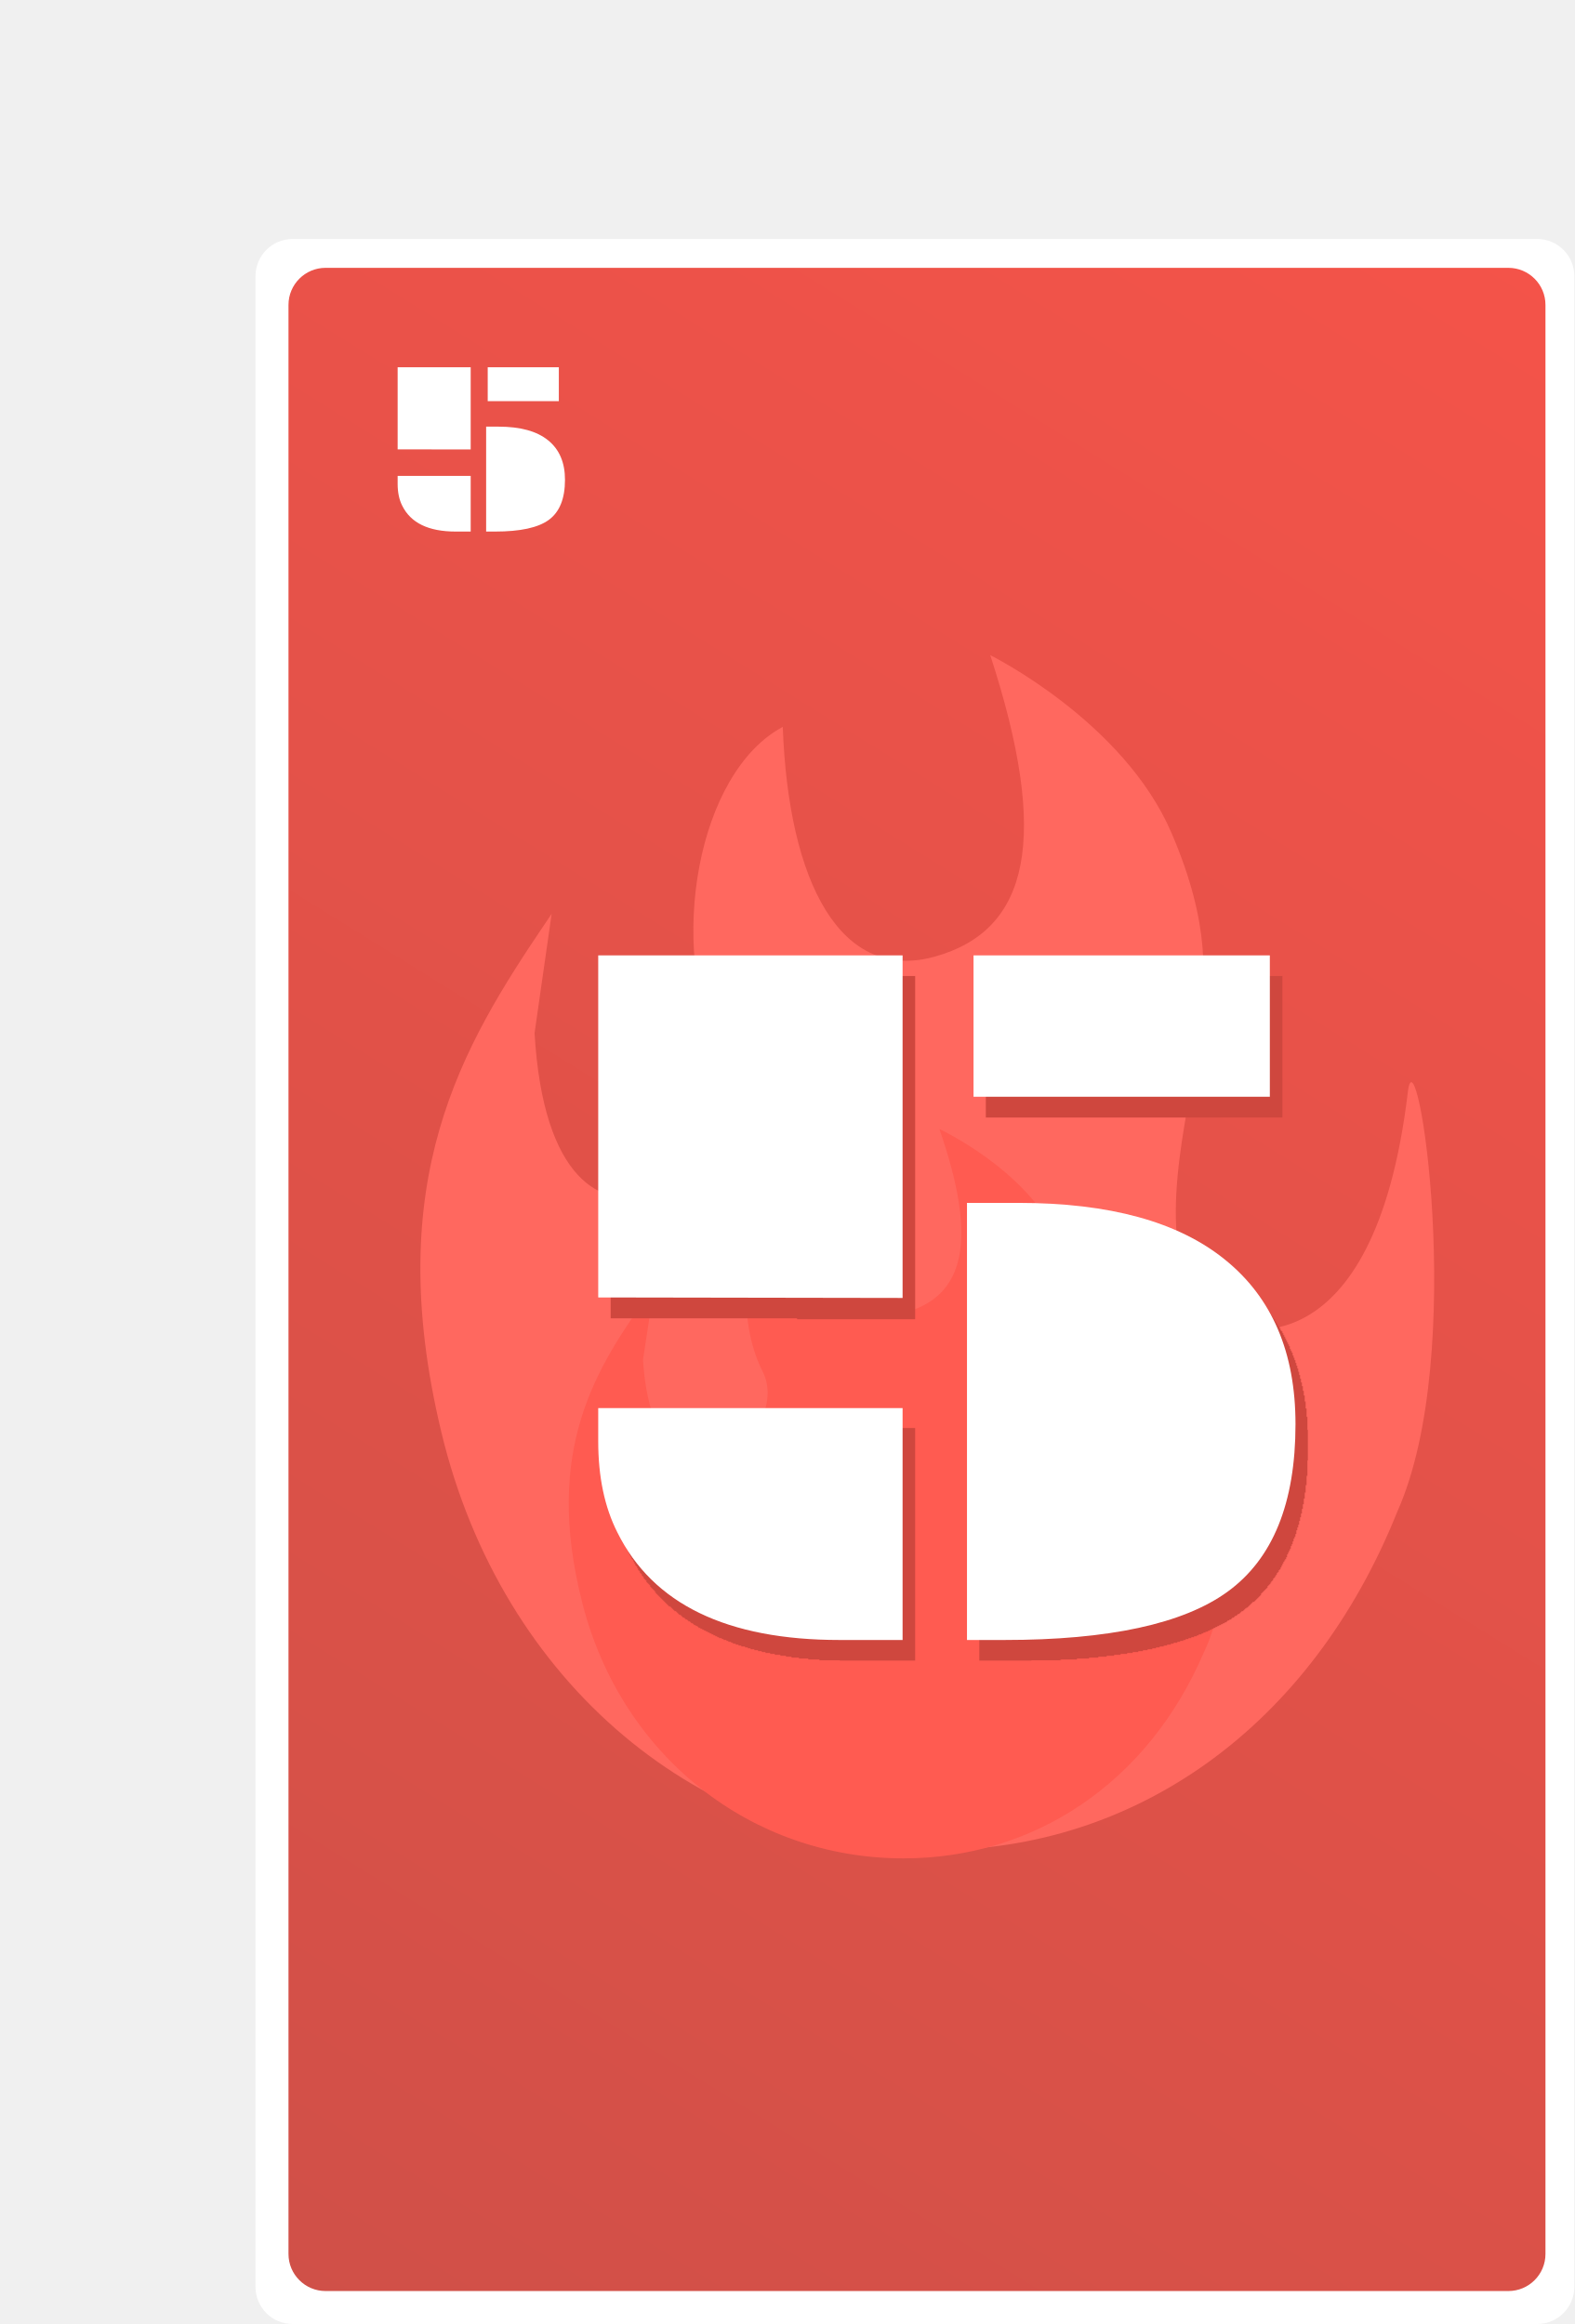
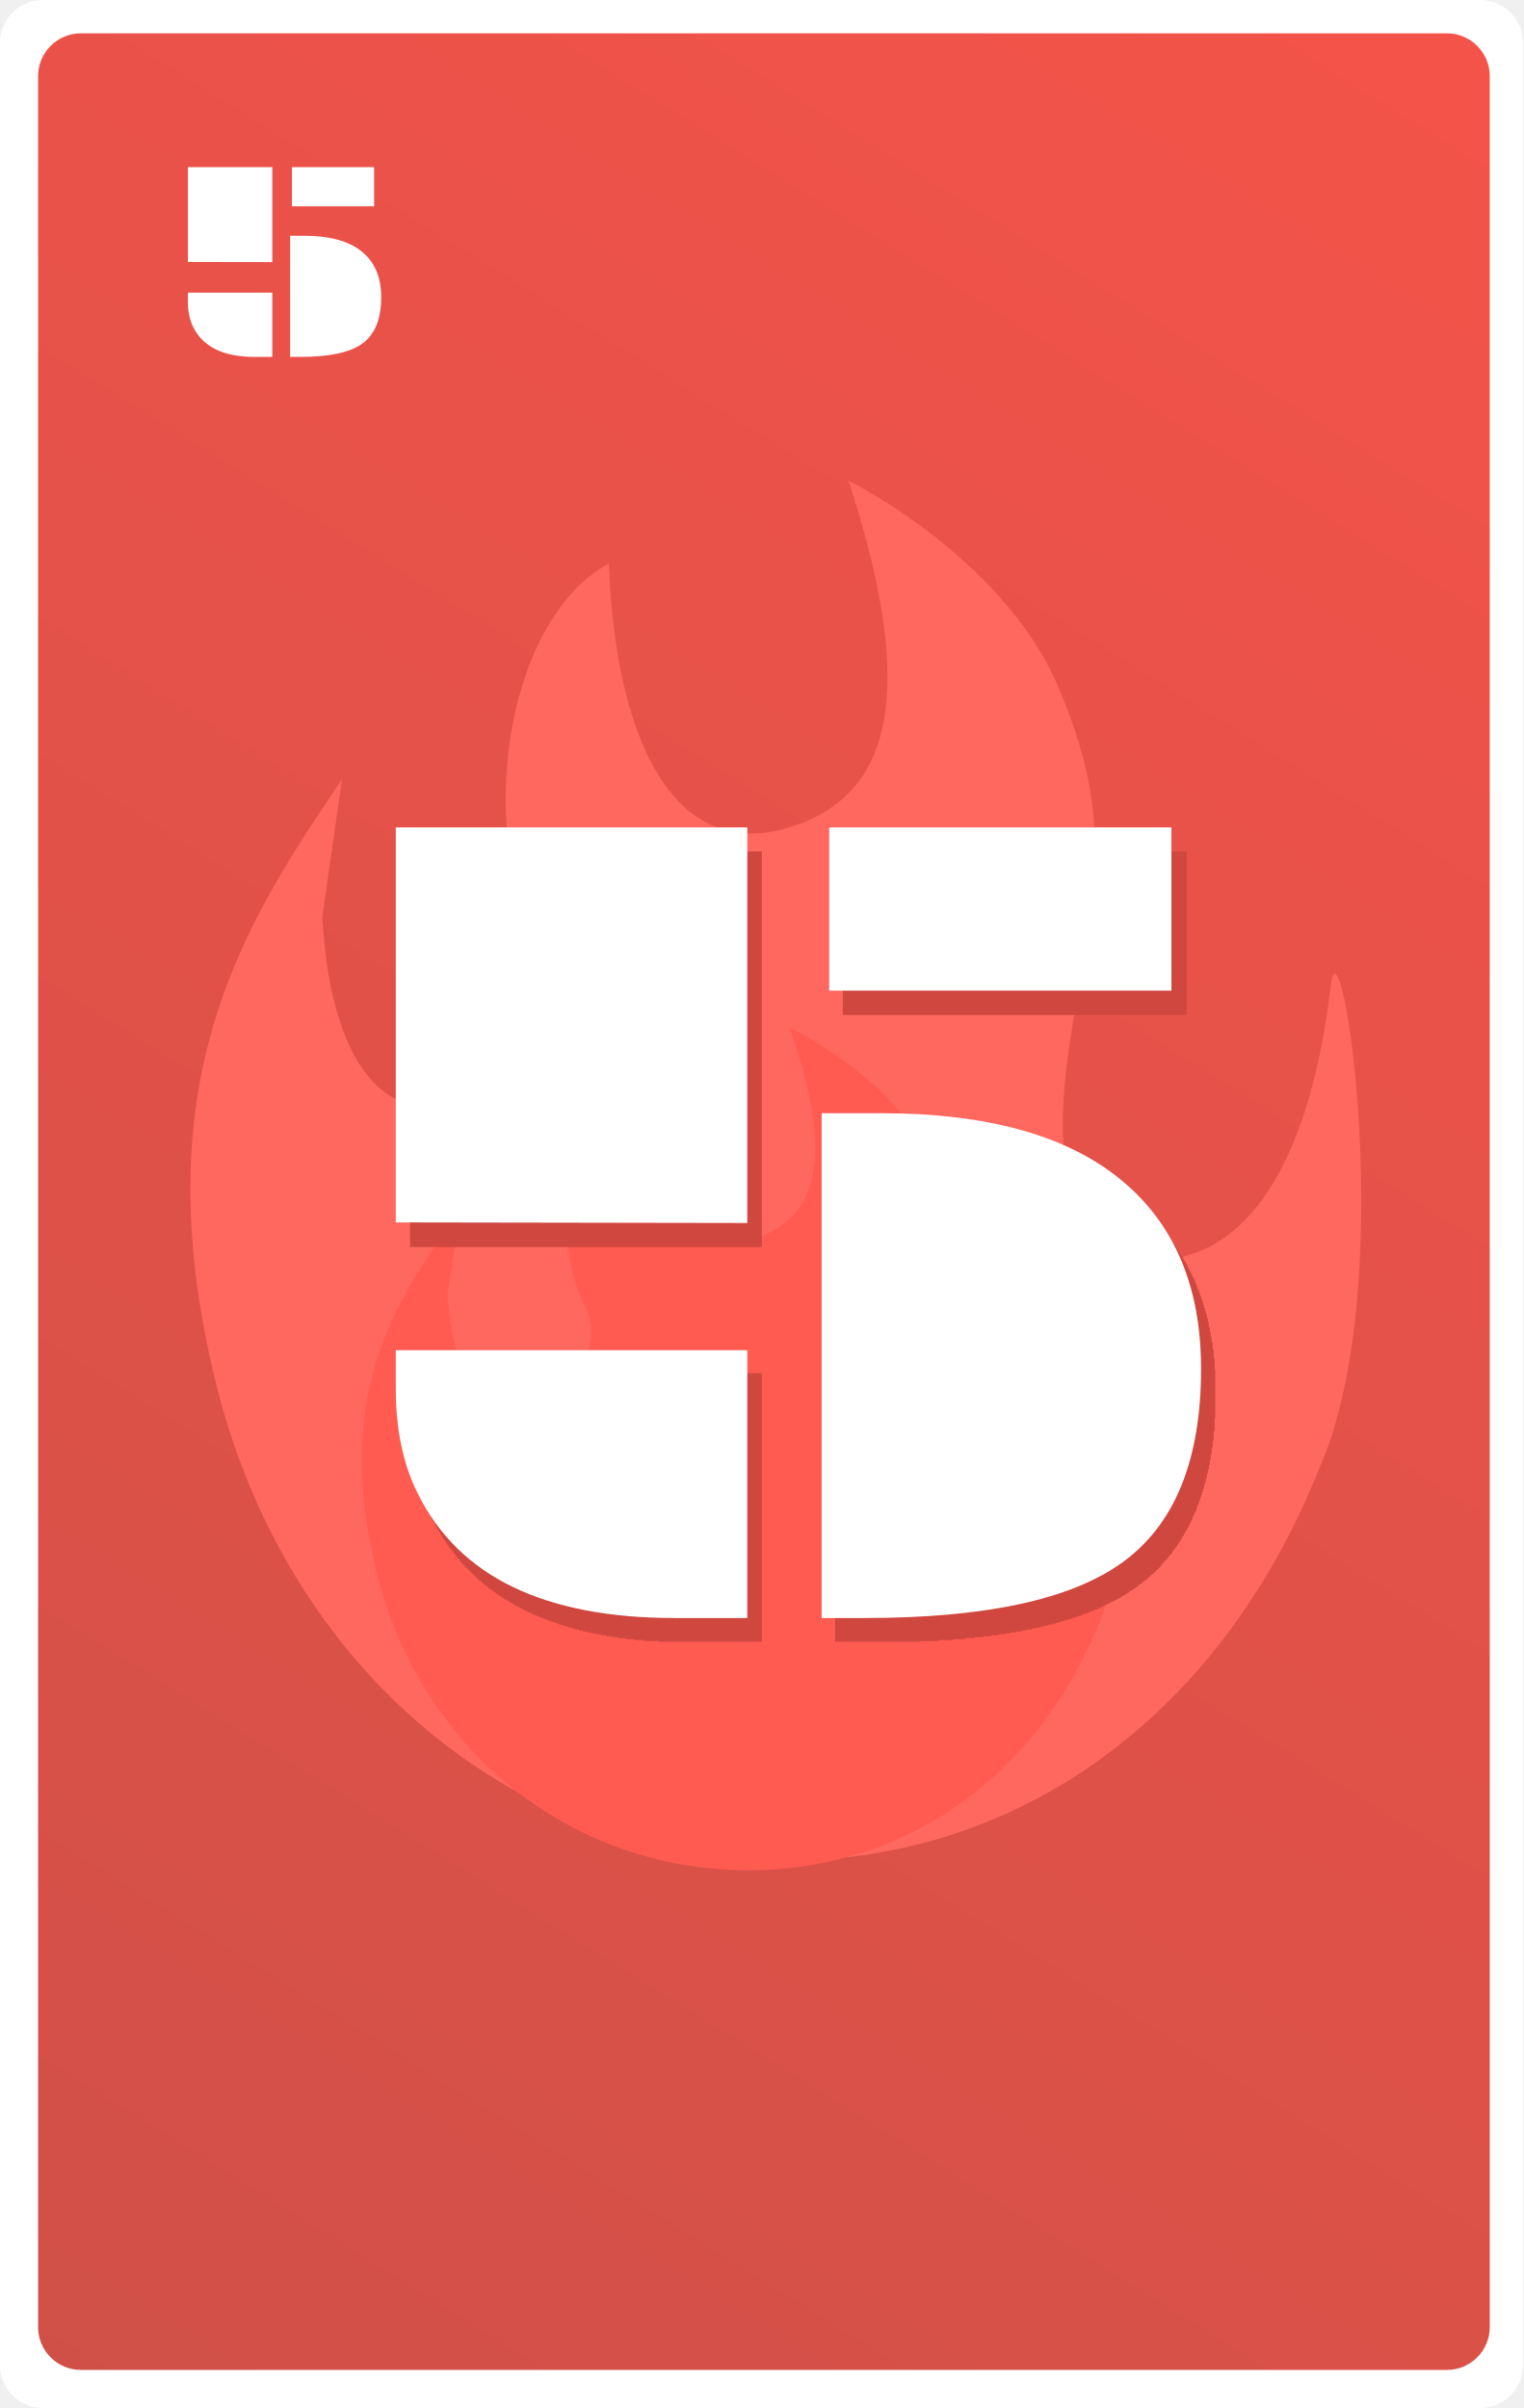
- <svg xmlns="http://www.w3.org/2000/svg" width="382" height="564" viewBox="0 0 382 564" fill="none">
-   <rect x="62" y="58" width="320" height="506" rx="9" fill="white" />
-   <rect x="70" y="65" width="305" height="491" rx="9" fill="url(#paint0_linear)" />
-   <path d="M118.342 89.127H135.598V97.359H118.342V89.127ZM96.486 89.127H114.211V109.078L96.486 109.049V89.127ZM117.961 103.541H120.949C126.262 103.541 130.275 104.645 132.99 106.852C135.725 109.059 137.092 112.252 137.092 116.432C137.092 121.021 135.773 124.273 133.137 126.188C130.559 128.062 126.223 129 120.129 129H117.961V103.541ZM96.486 115.494H114.211V129H110.549C103.986 129 99.67 126.91 97.6 122.73C96.857 121.266 96.486 119.498 96.486 117.428V115.494Z" fill="white" />
-   <path fill-rule="evenodd" clip-rule="evenodd" d="M339.06 366.828C318.03 419.347 275.314 449 226.897 449C170.331 449 121.744 408.629 107.086 347.536C92.428 286.443 112.103 253.945 132.487 223.798C132.939 223.129 133.394 222.456 133.852 221.777L129.71 250.716C133.852 321.812 186.748 281.441 174.32 255.361C161.893 229.28 169.22 187.462 189.934 176.404C191.324 214.214 203.954 238.569 226.897 232.138C249.839 225.707 254.775 203.422 240.28 159C240.28 159 272.605 174.975 284.253 202.128C293.942 224.711 292.363 237.655 291.008 248.773C290.734 251.022 290.468 253.196 290.308 255.361C290.126 257.801 289.474 261.386 288.698 265.655C285.385 283.883 279.805 314.576 298.911 321.812C298.911 321.812 333.325 334.317 341.61 265.007C343.665 247.808 356.302 328.243 339.06 366.828Z" fill="#FF685F" />
-   <path fill-rule="evenodd" clip-rule="evenodd" d="M292.186 400.847C278.507 432.901 250.725 451 219.234 451C182.443 451 150.841 426.36 141.308 389.072C131.775 351.784 144.571 331.949 157.829 313.549C158.123 313.141 158.419 312.73 158.717 312.316L156.023 329.978C158.717 373.372 193.12 348.731 185.038 332.813C176.955 316.895 181.72 291.371 195.193 284.623C196.097 307.699 204.312 322.564 219.234 318.639C234.156 314.714 237.366 301.113 227.938 274C227.938 274 248.962 283.75 256.539 300.323C262.84 314.106 261.814 322.007 260.932 328.792C260.753 330.165 260.581 331.492 260.476 332.813C260.358 334.303 259.935 336.491 259.43 339.096C257.275 350.222 253.646 368.955 266.072 373.372C266.072 373.372 288.455 381.004 293.844 338.701C295.181 328.204 303.4 377.297 292.186 400.847Z" fill="#FF5B51" />
+ <svg xmlns="http://www.w3.org/2000/svg" width="320" height="506" viewBox="0 0 320 506" fill="none">
+   <rect width="320" height="506" rx="9" fill="white" />
+   <rect x="8" y="7" width="305" height="491" rx="9" fill="url(#paint0_linear)" />
+   <path d="M61.342 35.127H78.598V43.359H61.342V35.127ZM39.486 35.127H57.211V55.078L39.486 55.049V35.127ZM60.961 49.541H63.949C69.262 49.541 73.275 50.645 75.99 52.852C78.725 55.059 80.092 58.252 80.092 62.432C80.092 67.022 78.773 70.273 76.137 72.188C73.559 74.062 69.223 75 63.129 75H60.961V49.541ZM39.486 61.494H57.211V75H53.549C46.986 75 42.67 72.91 40.6 68.731C39.857 67.266 39.486 65.498 39.486 63.428V61.494Z" fill="white" />
+   <path fill-rule="evenodd" clip-rule="evenodd" d="M277.06 308.828C256.03 361.347 213.314 391 164.897 391C108.331 391 59.744 350.629 45.086 289.536C30.428 228.443 50.103 195.945 70.487 165.798C70.939 165.129 71.394 164.456 71.852 163.777L67.71 192.716C71.852 263.812 124.748 223.441 112.32 197.361C99.893 171.28 107.22 129.462 127.934 118.404C129.324 156.214 141.954 180.569 164.897 174.138C187.839 167.707 192.775 145.422 178.28 101C178.28 101 210.605 116.975 222.253 144.128C231.942 166.711 230.363 179.655 229.008 190.773C228.734 193.022 228.468 195.196 228.308 197.361C228.126 199.801 227.474 203.386 226.698 207.655C223.385 225.883 217.805 256.576 236.911 263.812C236.911 263.812 271.325 276.317 279.61 207.007C281.665 189.808 294.302 270.243 277.06 308.828Z" fill="#FF685F" />
+   <path fill-rule="evenodd" clip-rule="evenodd" d="M230.186 342.847C216.507 374.901 188.725 393 157.234 393C120.443 393 88.841 368.36 79.308 331.072C69.775 293.784 82.571 273.949 95.829 255.549C96.123 255.141 96.419 254.73 96.717 254.316L94.023 271.978C96.717 315.372 131.12 290.731 123.038 274.813C114.955 258.895 119.72 233.371 133.193 226.623C134.097 249.699 142.312 264.564 157.234 260.639C172.156 256.714 175.366 243.113 165.938 216C165.938 216 186.962 225.75 194.539 242.323C200.84 256.106 199.814 264.007 198.932 270.792C198.754 272.165 198.581 273.492 198.476 274.813C198.358 276.303 197.935 278.491 197.43 281.096C195.275 292.222 191.646 310.955 204.072 315.372C204.072 315.372 226.455 323.004 231.844 280.701C233.181 270.204 241.4 319.297 230.186 342.847Z" fill="#FF5B51" />
  <g filter="url(#filter0_d)">
-     <path d="M236.221 231.862H308.12V266.164H236.221V231.862ZM145.156 231.862H219.009V314.992L145.156 314.87V231.862ZM234.634 291.921H247.085C269.22 291.921 285.944 296.519 297.256 305.715C308.649 314.911 314.346 328.216 314.346 345.632C314.346 364.756 308.853 378.306 297.866 386.281C287.124 394.094 269.058 398 243.667 398H234.634V291.921ZM145.156 341.726H219.009V398H203.75C176.406 398 158.421 389.292 149.795 371.877C146.702 365.773 145.156 358.409 145.156 349.782V341.726Z" fill="white" />
+     <path d="M174.221 173.862H246.12V208.164H174.221V173.862ZM83.156 173.862H157.009V256.992L83.156 256.87V173.862ZM172.634 233.921H185.085C207.22 233.921 223.944 238.519 235.256 247.715C246.649 256.911 252.346 270.216 252.346 287.632C252.346 306.756 246.853 320.306 235.866 328.281C225.124 336.094 207.058 340 181.667 340H172.634V233.921ZM83.156 283.726H157.009V340H141.75C114.406 340 96.421 331.292 87.795 313.877C84.703 307.773 83.156 300.409 83.156 291.782V283.726Z" fill="white" />
  </g>
  <defs>
-     <filter id="filter0_d" x="145.156" y="231.862" width="172.189" height="171.138" filterUnits="userSpaceOnUse" color-interpolation-filters="sRGB">
+     <filter id="filter0_d" x="83.156" y="173.862" width="172.189" height="171.138" filterUnits="userSpaceOnUse" color-interpolation-filters="sRGB">
      <feFlood flood-opacity="0" result="BackgroundImageFix" />
      <feColorMatrix in="SourceAlpha" type="matrix" values="0 0 0 0 0 0 0 0 0 0 0 0 0 0 0 0 0 0 127 0" />
      <feOffset dx="3" dy="5" />
      <feColorMatrix type="matrix" values="0 0 0 0 0.812 0 0 0 0 0.277 0 0 0 0 0.244 0 0 0 1 0" />
      <feBlend mode="normal" in2="BackgroundImageFix" result="effect1_dropShadow" />
      <feBlend mode="normal" in="SourceGraphic" in2="effect1_dropShadow" result="shape" />
    </filter>
-     <linearGradient id="paint0_linear" x1="375" y1="65" x2="70" y2="556" gradientUnits="userSpaceOnUse">
+     <linearGradient id="paint0_linear" x1="313" y1="7" x2="8" y2="498" gradientUnits="userSpaceOnUse">
      <stop stop-color="#F45349" />
      <stop offset="1" stop-color="#D05048" />
    </linearGradient>
  </defs>
</svg>
